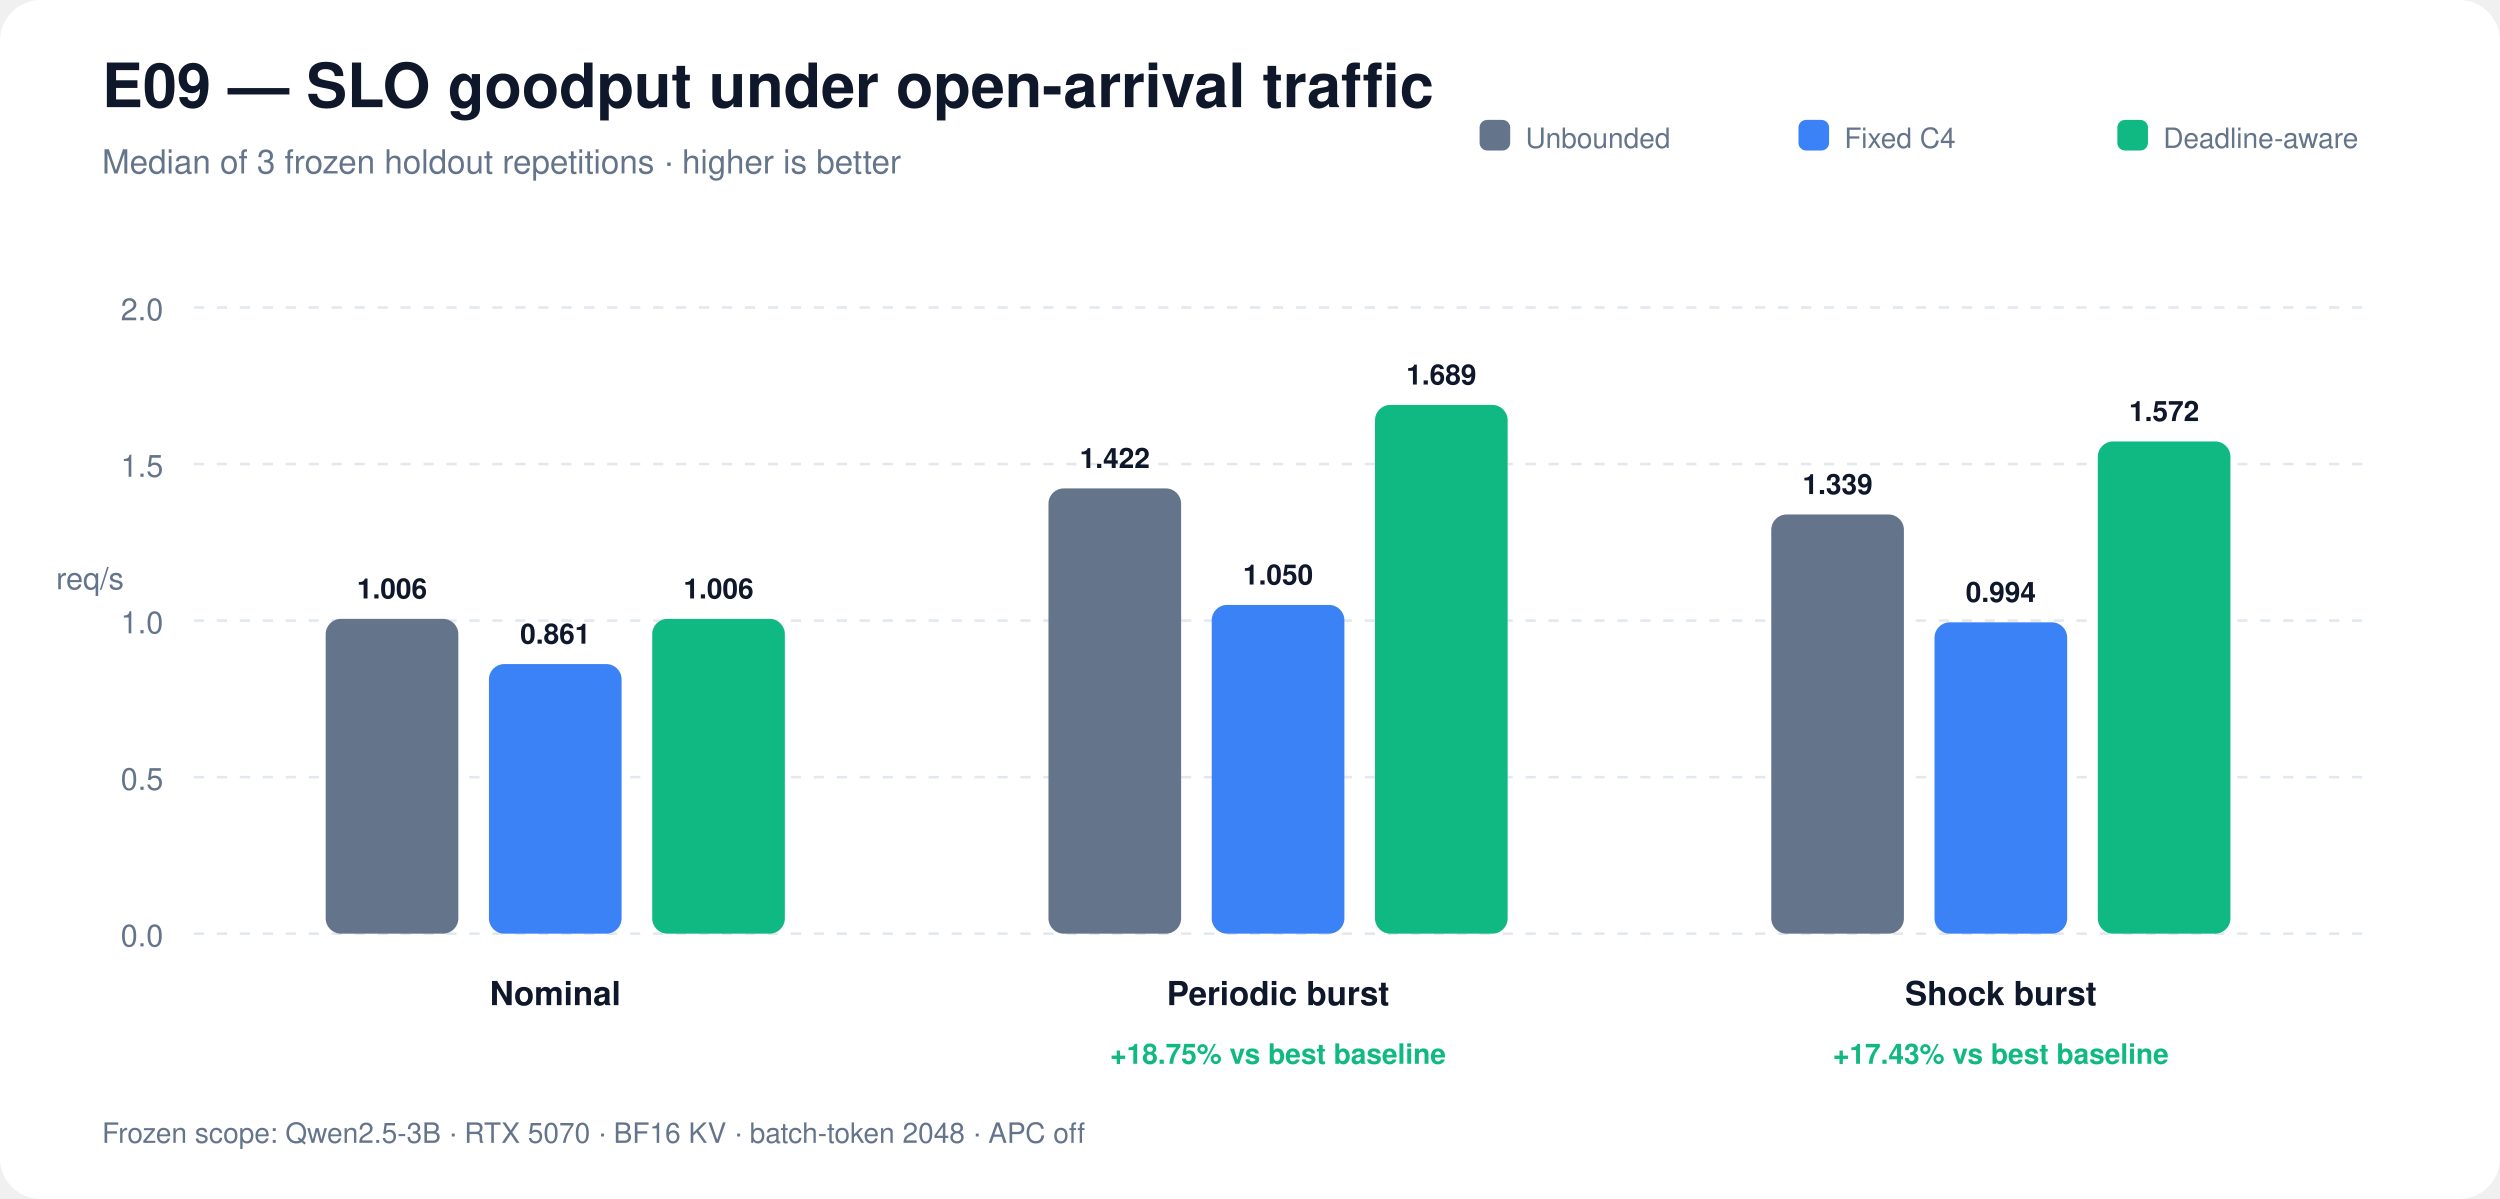
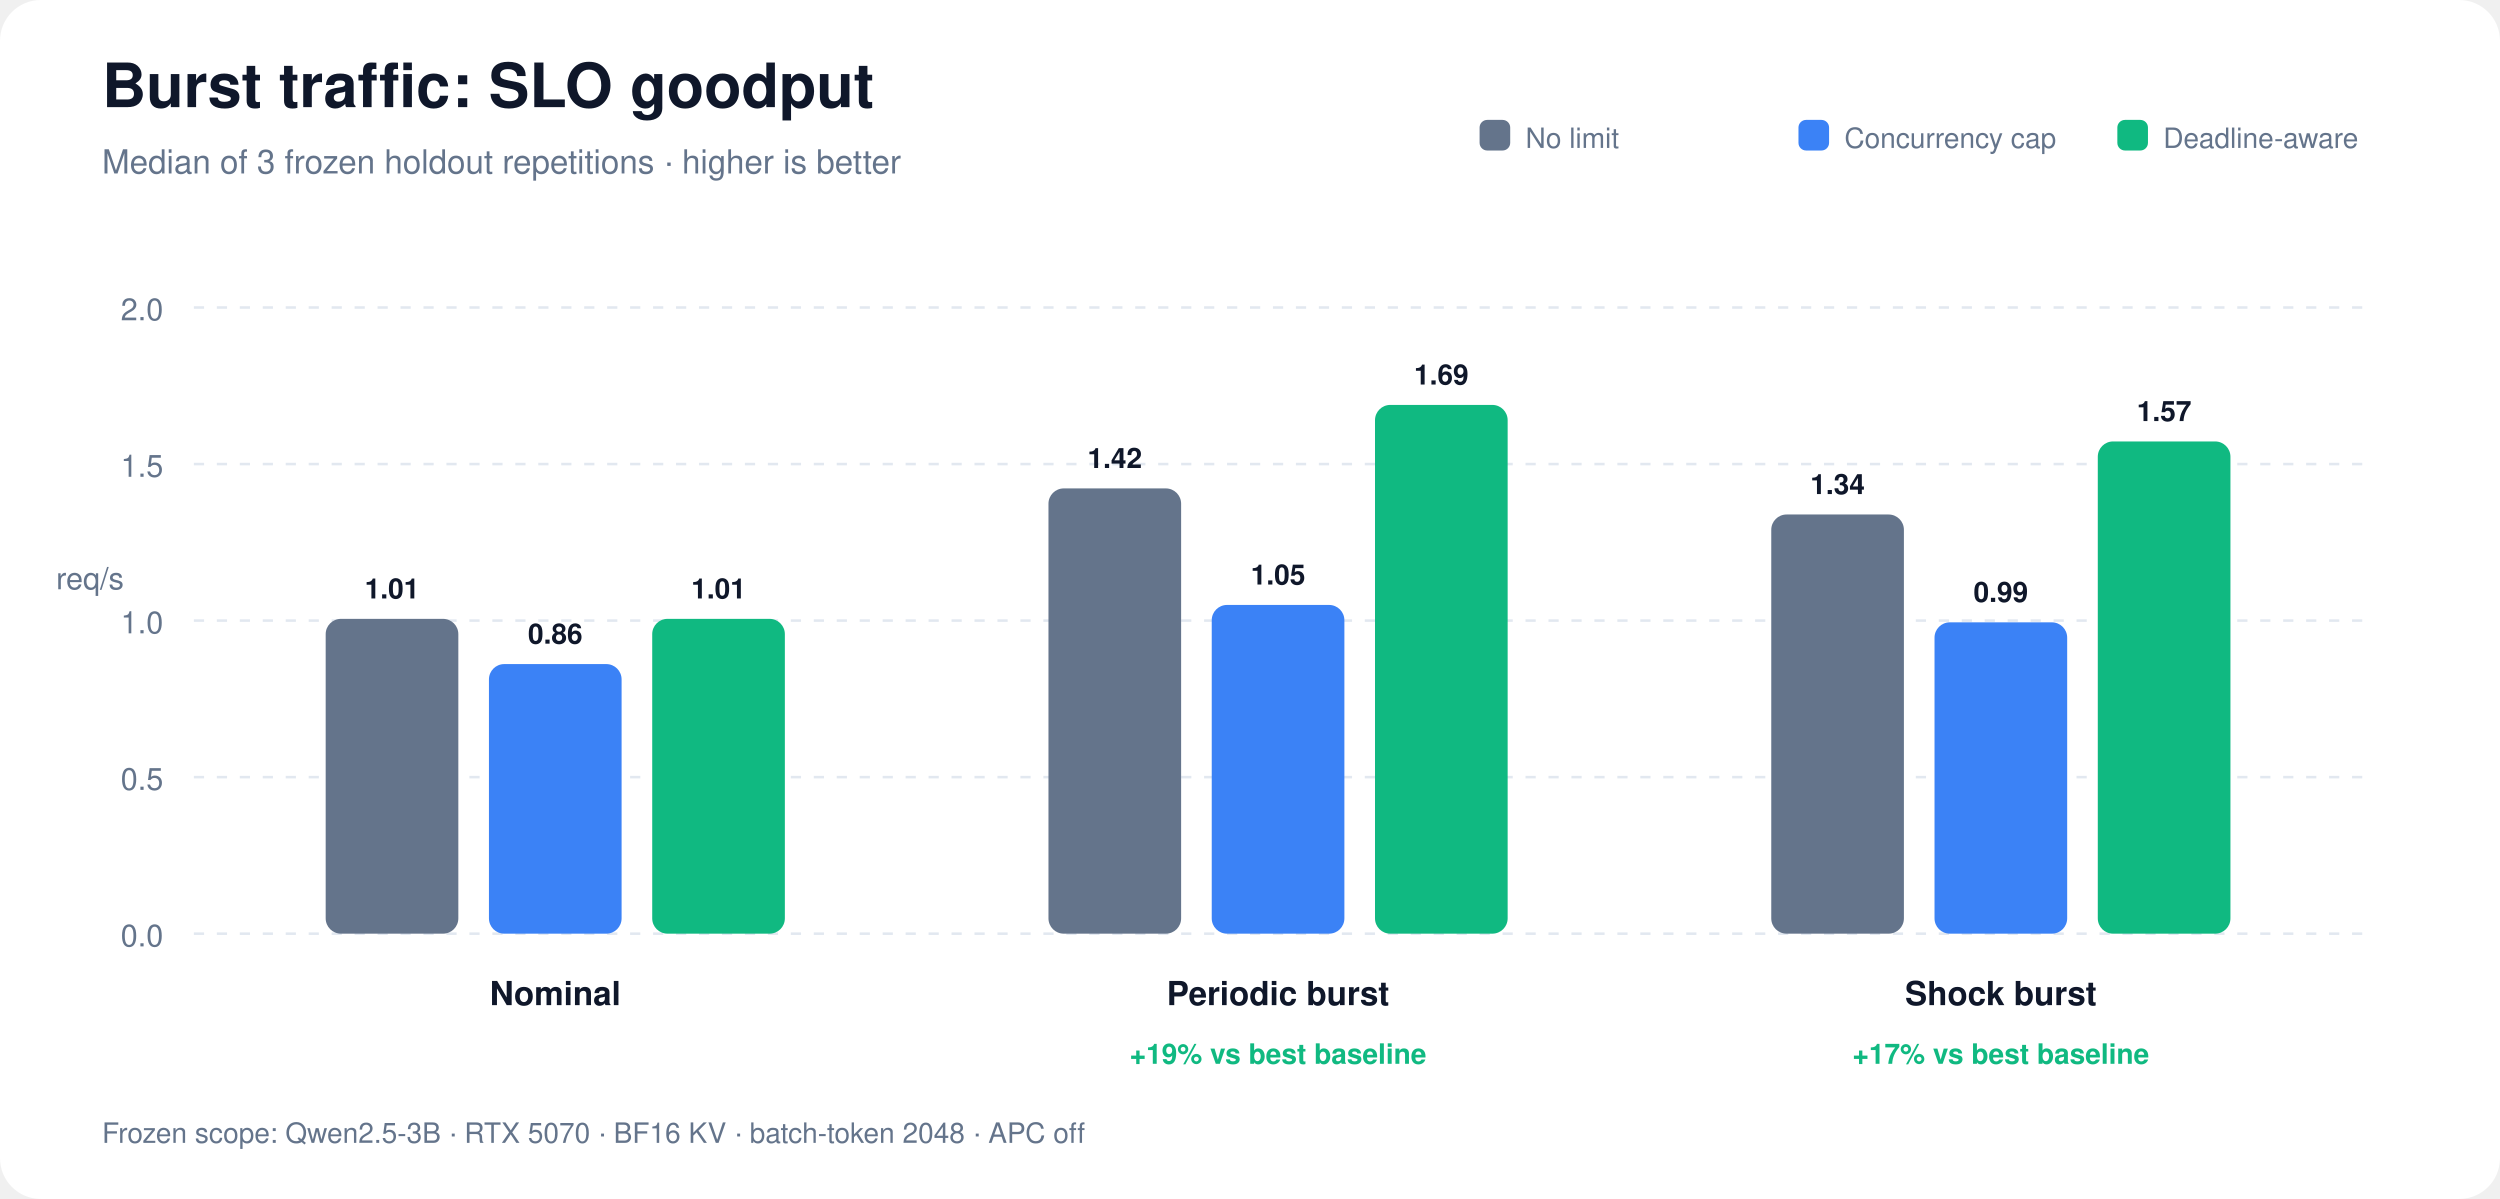
<svg xmlns="http://www.w3.org/2000/svg" width="980" height="470" viewBox="0 0 980 470" role="img" aria-labelledby="title desc">
  <style>
text { font-family: Helvetica, Arial, sans-serif; }
</style>
  <rect x="0" y="0" width="980" height="470" rx="16" fill="#ffffff" />
-   <text x="40" y="42" font-family="Arial" font-size="24" font-weight="700" fill="#0f172a" text-anchor="start">E09 — SLO goodput under open-arrival traffic</text>
+   <text x="40" y="42" font-family="Arial" font-size="24" font-weight="700" fill="#0f172a" text-anchor="start">Burst traffic: SLO goodput</text>
  <text x="40" y="68" font-family="Arial" font-size="13" font-weight="400" fill="#64748b" text-anchor="start">Median of 3 frozen holdout repetitions · higher is better</text>
  <line x1="76" y1="366" x2="926" y2="366" stroke="#e2e8f0" stroke-width="1" stroke-dasharray="4 5" />
  <text x="64" y="371" font-family="Arial" font-size="12" font-weight="400" fill="#64748b" text-anchor="end">0.0</text>
  <line x1="76" y1="304.636" x2="926" y2="304.636" stroke="#e2e8f0" stroke-width="1" stroke-dasharray="4 5" />
  <text x="64" y="309.636" font-family="Arial" font-size="12" font-weight="400" fill="#64748b" text-anchor="end">0.5</text>
  <line x1="76" y1="243.273" x2="926" y2="243.273" stroke="#e2e8f0" stroke-width="1" stroke-dasharray="4 5" />
  <text x="64" y="248.273" font-family="Arial" font-size="12" font-weight="400" fill="#64748b" text-anchor="end">1.0</text>
  <line x1="76" y1="181.909" x2="926" y2="181.909" stroke="#e2e8f0" stroke-width="1" stroke-dasharray="4 5" />
  <text x="64" y="186.909" font-family="Arial" font-size="12" font-weight="400" fill="#64748b" text-anchor="end">1.5</text>
  <line x1="76" y1="120.545" x2="926" y2="120.545" stroke="#e2e8f0" stroke-width="1" stroke-dasharray="4 5" />
  <text x="64" y="125.545" font-family="Arial" font-size="12" font-weight="400" fill="#64748b" text-anchor="end">2.0</text>
  <text x="22" y="231" font-family="Arial" font-size="12" font-weight="400" fill="#64748b" text-anchor="start">req/s</text>
  <rect x="127.667" y="242.591" width="52" height="123.409" rx="6" fill="#64748b" />
-   <text x="153.667" y="234.591" font-family="Arial" font-size="11" font-weight="600" fill="#0f172a" text-anchor="middle">1.006</text>
+   <text x="153.667" y="234.591" font-family="Arial" font-size="11" font-weight="600" fill="#0f172a" text-anchor="middle">1.01</text>
  <rect x="191.667" y="260.318" width="52" height="105.682" rx="6" fill="#3b82f6" />
-   <text x="217.667" y="252.318" font-family="Arial" font-size="11" font-weight="600" fill="#0f172a" text-anchor="middle">0.861</text>
+   <text x="217.667" y="252.318" font-family="Arial" font-size="11" font-weight="600" fill="#0f172a" text-anchor="middle">0.86</text>
  <rect x="255.667" y="242.591" width="52" height="123.409" rx="6" fill="#10b981" />
-   <text x="281.667" y="234.591" font-family="Arial" font-size="11" font-weight="600" fill="#0f172a" text-anchor="middle">1.006</text>
+   <text x="281.667" y="234.591" font-family="Arial" font-size="11" font-weight="600" fill="#0f172a" text-anchor="middle">1.01</text>
  <text x="217.667" y="394" font-family="Arial" font-size="13" font-weight="600" fill="#0f172a" text-anchor="middle">Nominal</text>
  <rect x="411" y="191.455" width="52" height="174.545" rx="6" fill="#64748b" />
-   <text x="437" y="183.455" font-family="Arial" font-size="11" font-weight="600" fill="#0f172a" text-anchor="middle">1.422</text>
+   <text x="437" y="183.455" font-family="Arial" font-size="11" font-weight="600" fill="#0f172a" text-anchor="middle">1.42</text>
  <rect x="475" y="237.136" width="52" height="128.864" rx="6" fill="#3b82f6" />
-   <text x="501" y="229.136" font-family="Arial" font-size="11" font-weight="600" fill="#0f172a" text-anchor="middle">1.050</text>
+   <text x="501" y="229.136" font-family="Arial" font-size="11" font-weight="600" fill="#0f172a" text-anchor="middle">1.05</text>
  <rect x="539" y="158.727" width="52" height="207.273" rx="6" fill="#10b981" />
-   <text x="565" y="150.727" font-family="Arial" font-size="11" font-weight="600" fill="#0f172a" text-anchor="middle">1.689</text>
+   <text x="565" y="150.727" font-family="Arial" font-size="11" font-weight="600" fill="#0f172a" text-anchor="middle">1.69</text>
  <text x="501" y="394" font-family="Arial" font-size="13" font-weight="600" fill="#0f172a" text-anchor="middle">Periodic burst</text>
-   <text x="501" y="417" font-family="Arial" font-size="11" font-weight="700" fill="#10b981" text-anchor="middle">+18.75% vs best baseline</text>
+   <text x="501" y="417" font-family="Arial" font-size="11" font-weight="700" fill="#10b981" text-anchor="middle">+19% vs best baseline</text>
  <rect x="694.333" y="201.682" width="52" height="164.318" rx="6" fill="#64748b" />
-   <text x="720.333" y="193.682" font-family="Arial" font-size="11" font-weight="600" fill="#0f172a" text-anchor="middle">1.339</text>
+   <text x="720.333" y="193.682" font-family="Arial" font-size="11" font-weight="600" fill="#0f172a" text-anchor="middle">1.34</text>
  <rect x="758.333" y="243.955" width="52" height="122.045" rx="6" fill="#3b82f6" />
-   <text x="784.333" y="235.955" font-family="Arial" font-size="11" font-weight="600" fill="#0f172a" text-anchor="middle">0.994</text>
+   <text x="784.333" y="235.955" font-family="Arial" font-size="11" font-weight="600" fill="#0f172a" text-anchor="middle">0.99</text>
  <rect x="822.333" y="173.045" width="52" height="192.955" rx="6" fill="#10b981" />
-   <text x="848.333" y="165.045" font-family="Arial" font-size="11" font-weight="600" fill="#0f172a" text-anchor="middle">1.572</text>
+   <text x="848.333" y="165.045" font-family="Arial" font-size="11" font-weight="600" fill="#0f172a" text-anchor="middle">1.57</text>
  <text x="784.333" y="394" font-family="Arial" font-size="13" font-weight="600" fill="#0f172a" text-anchor="middle">Shock burst</text>
-   <text x="784.333" y="417" font-family="Arial" font-size="11" font-weight="700" fill="#10b981" text-anchor="middle">+17.43% vs best baseline</text>
+   <text x="784.333" y="417" font-family="Arial" font-size="11" font-weight="700" fill="#10b981" text-anchor="middle">+17% vs best baseline</text>
  <rect x="580" y="47" width="12" height="12" rx="3" fill="#64748b" />
-   <text x="598" y="58" font-family="Arial" font-size="11" font-weight="400" fill="#64748b" text-anchor="start">Unbounded</text>
+   <text x="598" y="58" font-family="Arial" font-size="11" font-weight="400" fill="#64748b" text-anchor="start">No limit</text>
  <rect x="705" y="47" width="12" height="12" rx="3" fill="#3b82f6" />
-   <text x="723" y="58" font-family="Arial" font-size="11" font-weight="400" fill="#64748b" text-anchor="start">Fixed C4</text>
+   <text x="723" y="58" font-family="Arial" font-size="11" font-weight="400" fill="#64748b" text-anchor="start">Concurrency cap</text>
  <rect x="830" y="47" width="12" height="12" rx="3" fill="#10b981" />
  <text x="848" y="58" font-family="Arial" font-size="11" font-weight="400" fill="#64748b" text-anchor="start">Deadline-aware</text>
  <text x="40" y="448" font-family="Arial" font-size="11" font-weight="400" fill="#64748b" text-anchor="start">Frozen scope: Qwen2.5-3B · RTX 5070 · BF16 KV · batch-token 2048 · APC off</text>
</svg>
